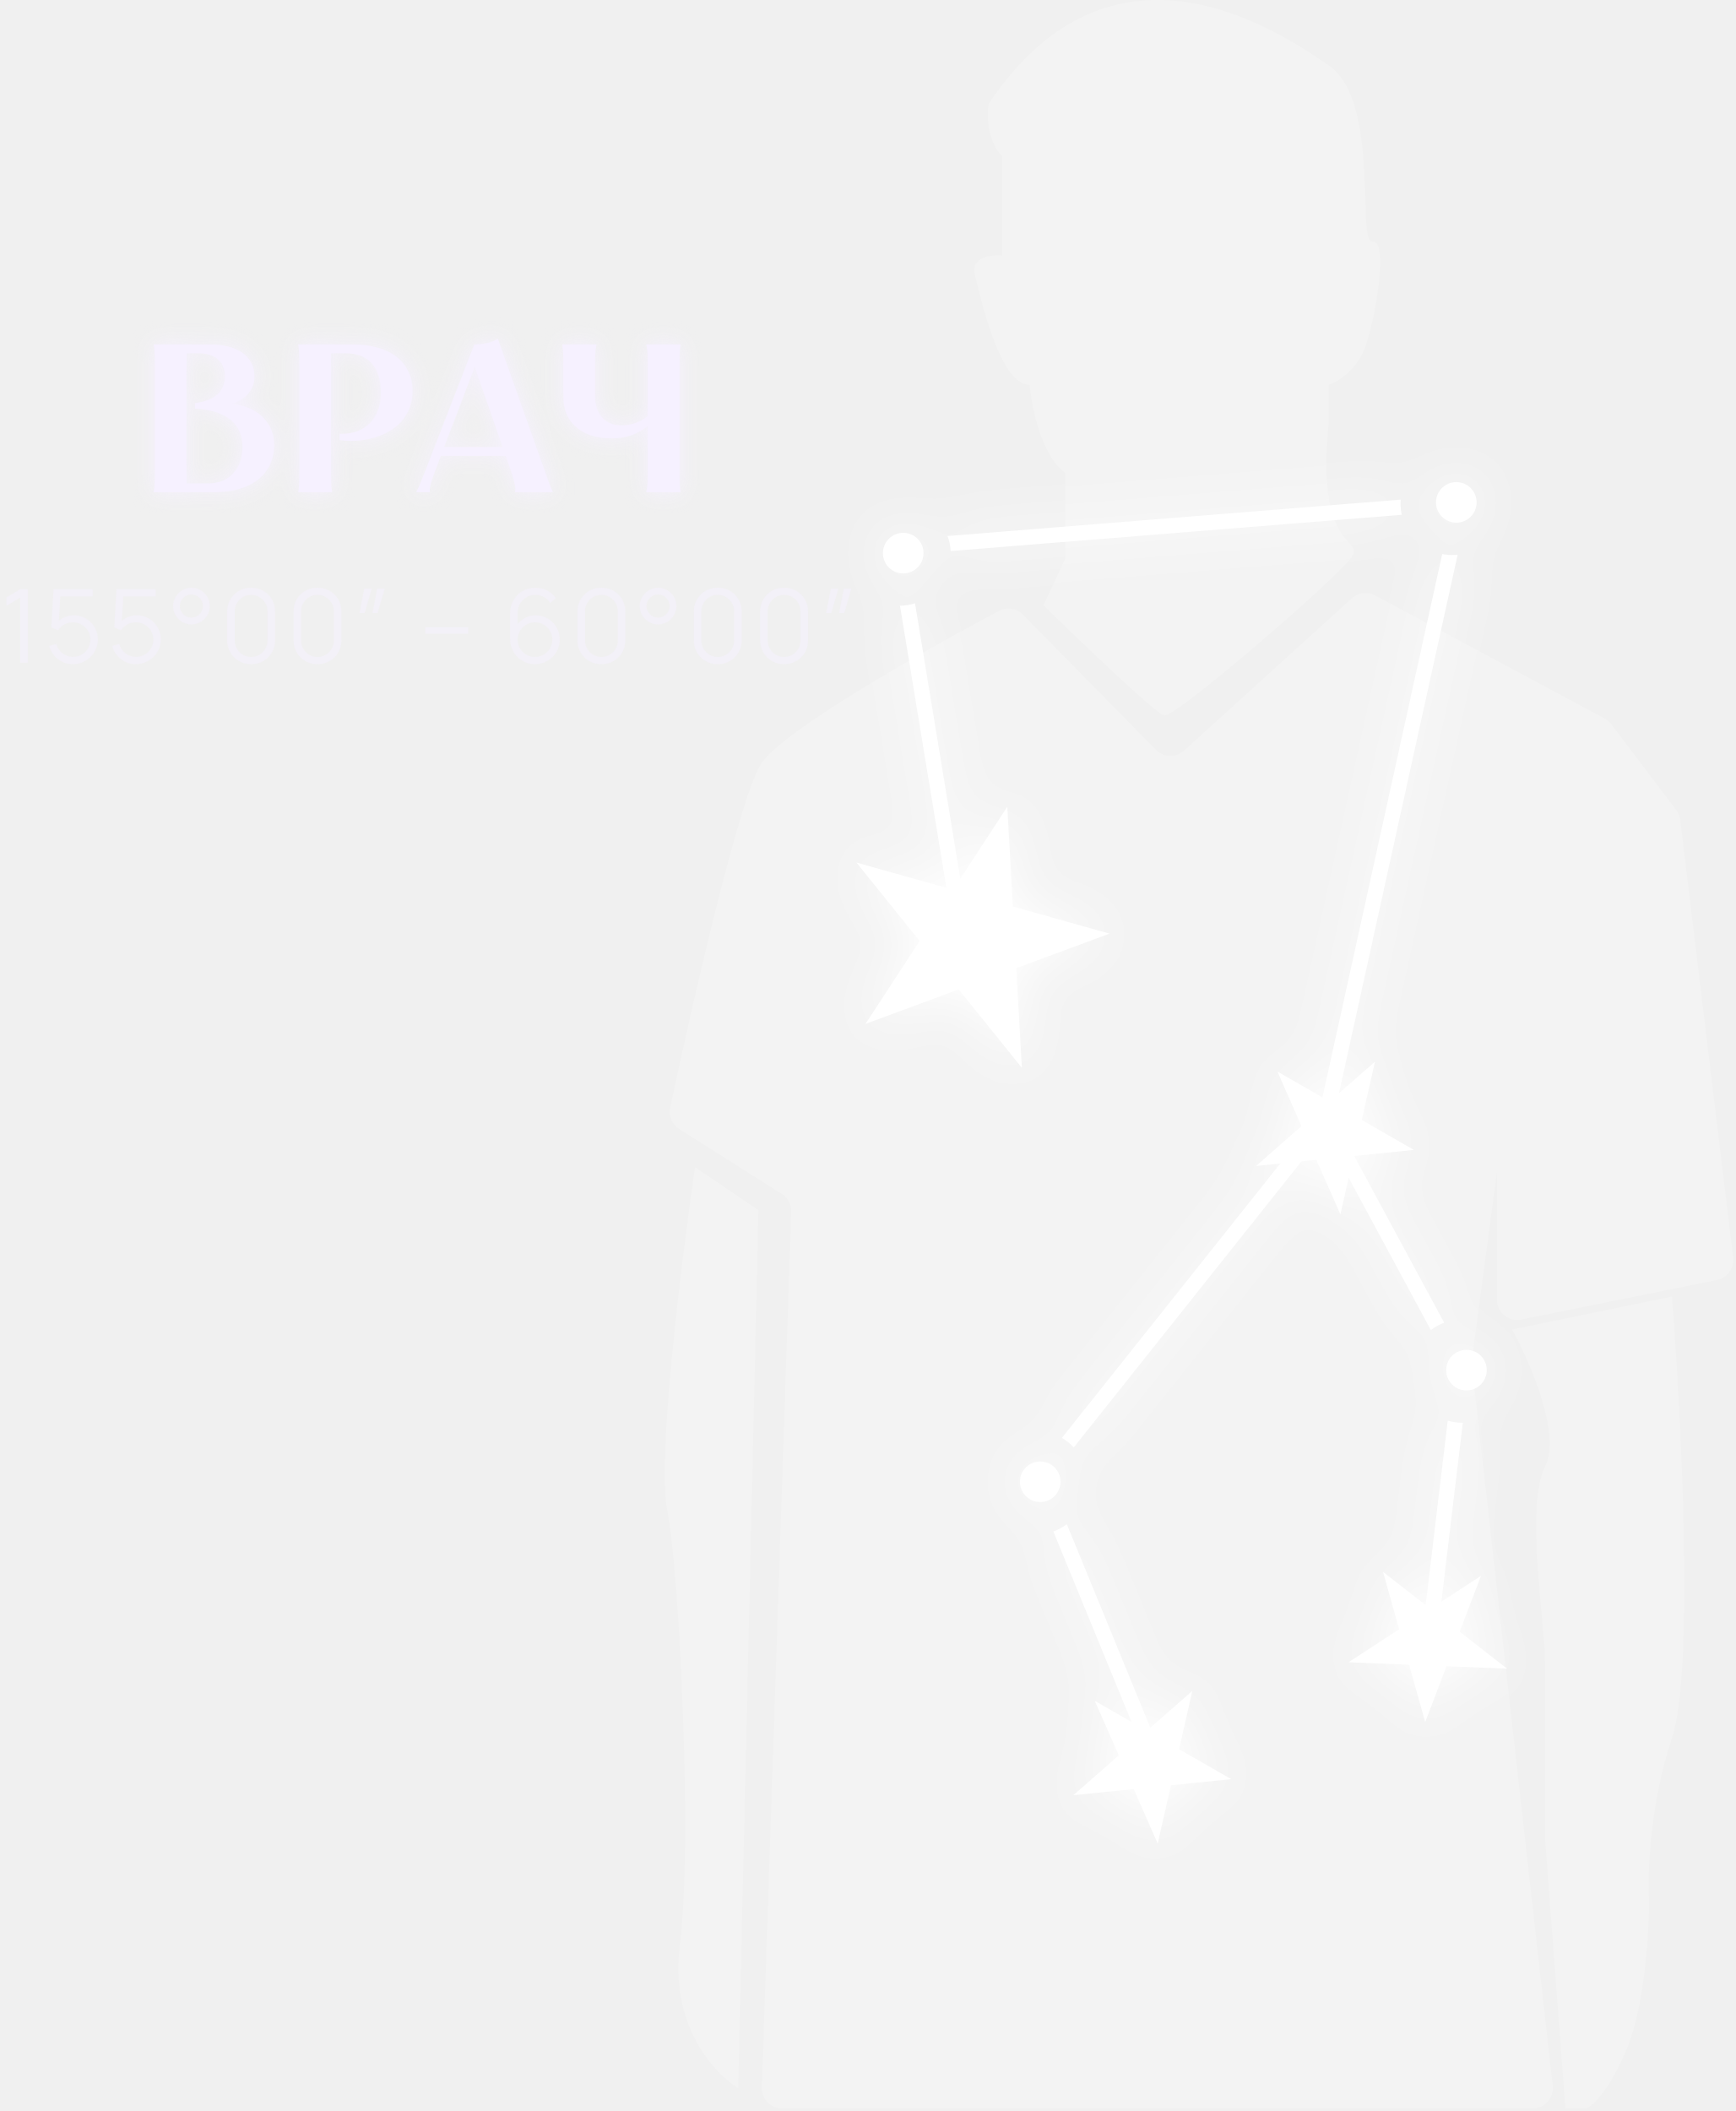
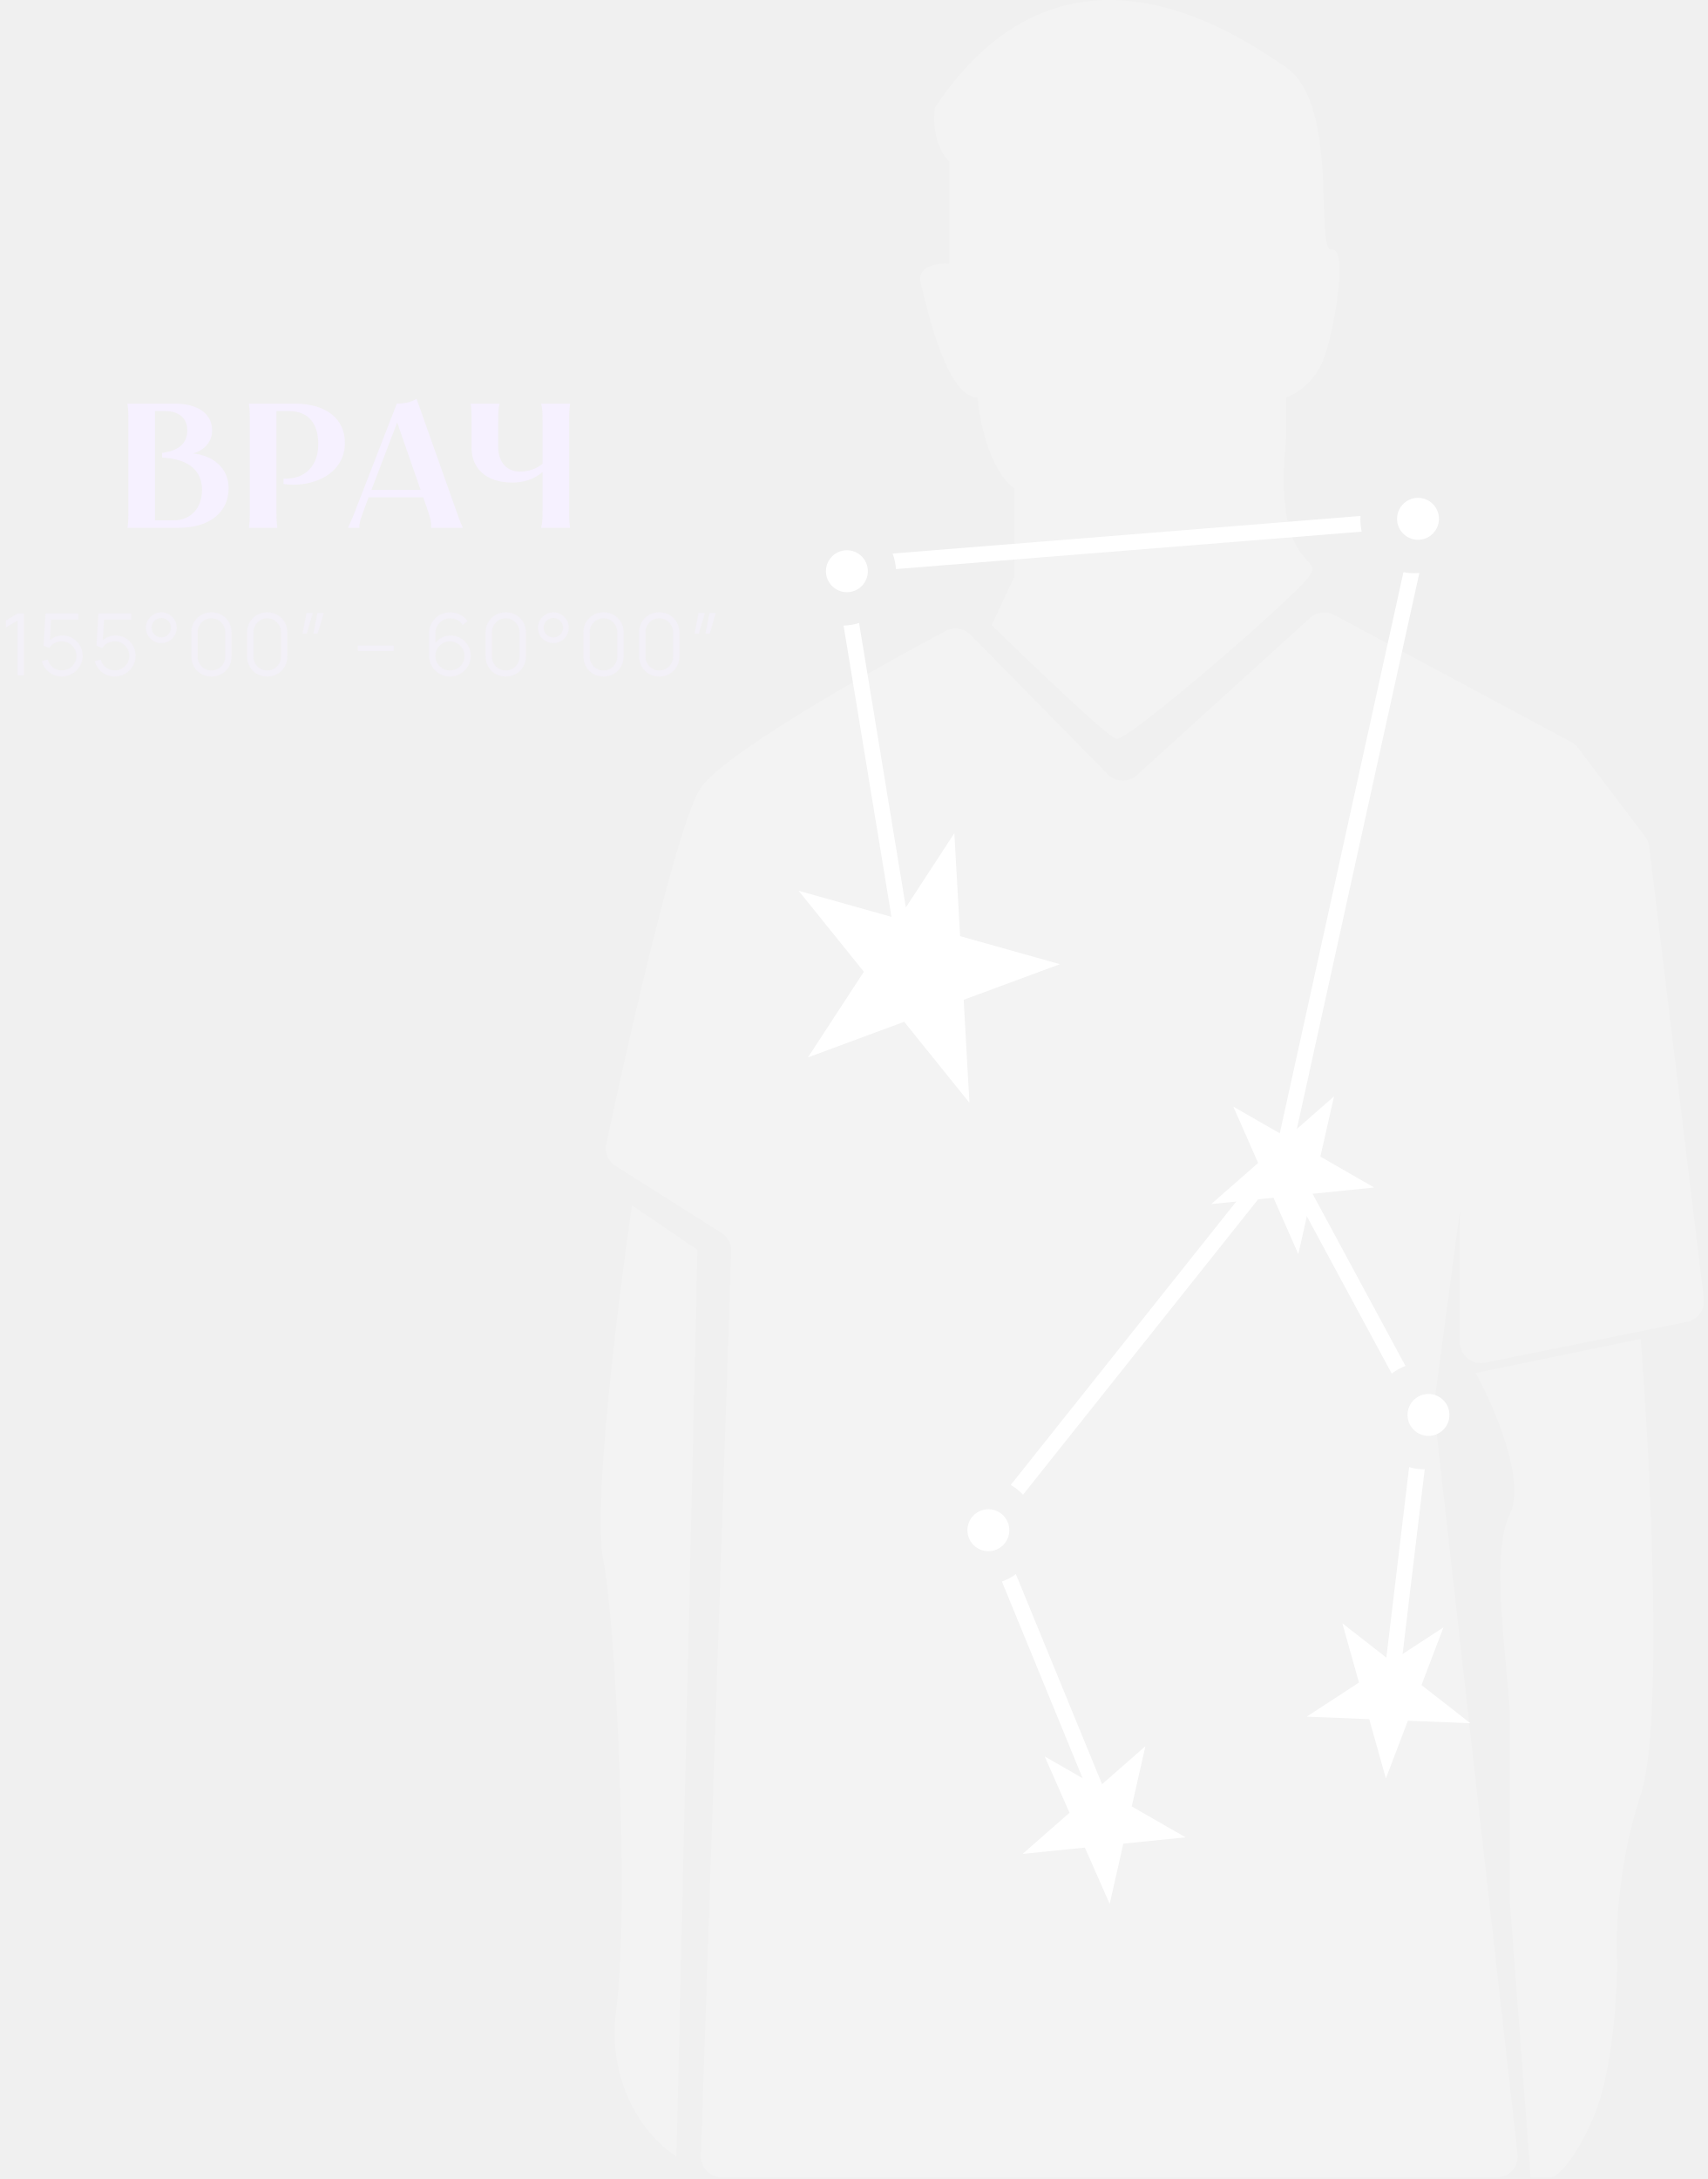
- <svg xmlns="http://www.w3.org/2000/svg" width="342" height="416" viewBox="0 0 342 416" fill="none">
+ <svg xmlns="http://www.w3.org/2000/svg" width="239" height="305" viewBox="0 0 239 305" fill="none">
  <g opacity="0.2">
-     <path d="M329.5 255.5L298 262C301.5 268.333 307.7 282.6 304.5 289C300.5 297 304.5 319.5 304.5 328V362.5L308.5 415.5H312.5C313.667 415.167 316.9 412.4 320.5 404C324.1 395.6 325 380.833 325 374.5C324.667 369.333 325.1 355.7 329.5 342.5C333.9 329.3 331.333 279 329.5 255.5Z" fill="white" />
-     <path d="M131.472 297.5C129.472 287.5 134.306 248.333 136.972 230L149.472 238.5L145.472 411.5C140.806 408.667 131.972 399.1 133.972 383.5C136.472 364 133.972 310 131.472 297.5Z" fill="white" />
-     <path d="M150 150.5C145.784 157.016 136.64 196.801 132.071 218.297C131.724 219.93 132.435 221.592 133.846 222.484L154.064 235.275C155.263 236.034 155.971 237.371 155.923 238.79L150.139 411.366C150.063 413.626 151.875 415.5 154.136 415.5H302.026C304.412 415.5 306.267 413.425 306.001 411.054L290.055 268.988C290.018 268.664 290.022 268.337 290.065 268.013L295 231V256.111C295 258.638 297.315 260.532 299.792 260.031L338.378 252.232C340.423 251.819 341.807 249.903 341.557 247.831L331.13 161.572C331.045 160.87 330.775 160.203 330.348 159.639L317.528 142.698C317.18 142.238 316.737 141.859 316.229 141.586L270.988 117.334C269.497 116.534 267.663 116.76 266.41 117.898L233.345 147.917C231.755 149.36 229.311 149.291 227.805 147.762L201.578 121.112C200.344 119.857 198.44 119.552 196.885 120.378C181.495 128.549 154.153 144.082 150 150.5Z" fill="white" />
-     <path d="M229.416 140.992C227.686 140.558 212.839 126.335 205.632 119.279L209.956 110.05V93.223C205.199 89.749 203.289 80.194 202.929 75.852C196.983 75.852 193.199 58.481 192.118 54.138C191.253 50.664 195.361 50.158 197.523 50.339V30.796C194.496 27.756 194.46 22.654 194.821 20.482C219.146 -15.888 251.579 5.826 261.85 12.883C272.12 19.939 267.255 48.167 270.498 47.624C273.742 47.081 271.039 63.366 268.877 68.795C267.147 73.137 263.471 75.309 261.85 75.852V83.451C259.147 109.507 269.417 105.708 266.174 110.05C262.931 114.393 231.578 141.535 229.416 140.992Z" fill="white" />
+     <path d="M229.695 187.415L206.589 192.183C209.157 196.829 213.705 207.293 211.357 211.988C208.423 217.856 211.357 234.36 211.357 240.595V265.902L214.291 304.778H217.225C218.081 304.534 220.453 302.505 223.094 296.343C225.734 290.181 226.394 279.35 226.394 274.704C226.15 270.914 226.468 260.914 229.695 251.231C232.923 241.549 231.04 204.653 229.695 187.415Z" fill="white" />
+     <path d="M84.438 218.223C82.971 210.888 86.516 182.158 88.472 168.71L97.641 174.945L94.707 301.845C91.284 299.766 84.805 292.749 86.272 281.306C88.106 267.002 86.272 227.392 84.438 218.223Z" fill="white" />
+     <path d="M98.028 110.395C94.936 115.175 88.228 144.358 84.877 160.126C84.622 161.324 85.144 162.543 86.179 163.197L101.009 172.58C101.889 173.136 102.408 174.117 102.373 175.158L98.13 301.746C98.074 303.404 99.403 304.779 101.062 304.779H209.542C211.292 304.779 212.653 303.256 212.458 301.517L200.761 197.309C200.735 197.071 200.737 196.831 200.769 196.594L204.389 169.444V187.863C204.389 189.717 206.087 191.106 207.904 190.739L236.207 185.018C237.708 184.715 238.723 183.309 238.539 181.79L230.891 118.517C230.828 118.002 230.631 117.513 230.317 117.099L220.914 104.672C220.658 104.335 220.333 104.057 219.96 103.857L186.776 86.067C185.681 85.481 184.336 85.646 183.417 86.481L159.163 108.501C157.998 109.559 156.204 109.509 155.1 108.387L135.862 88.838C134.956 87.918 133.56 87.695 132.42 88.3C121.131 94.294 101.074 105.688 98.028 110.395Z" fill="white" />
+     <path d="M156.282 103.421C155.013 103.102 144.122 92.67 138.835 87.493L142.007 80.724V68.381C138.518 65.832 137.117 58.824 136.853 55.639C132.491 55.639 129.715 42.897 128.922 39.712C128.288 37.163 131.301 36.792 132.887 36.924V22.59C130.667 20.36 130.641 16.617 130.905 15.024C148.748 -11.654 172.538 4.273 180.072 9.45C187.606 14.626 184.037 35.331 186.416 34.933C188.795 34.535 186.813 46.481 185.227 50.462C183.958 53.648 181.262 55.241 180.072 55.639V61.213C178.09 80.326 185.623 77.539 183.244 80.724C180.865 83.91 157.868 103.819 156.282 103.421Z" fill="white" />
  </g>
-   <g filter="url(#filter0_f_31_530)">
-     <path d="M201.384 210.431L188.934 194.98L170.565 201.774L181.239 185.431L168.788 169.98L187.835 175.331L198.509 158.988L199.607 178.638L218.654 183.988L200.286 190.782L201.384 210.431Z" fill="white" />
-     <path d="M278.637 226.604L266.758 227.812L264.155 239.305L259.417 228.558L247.538 229.765L256.489 221.916L251.751 211.169L262.02 217.065L270.971 209.215L268.367 220.708L278.637 226.604Z" fill="white" />
-     <path d="M242.637 350.604L230.758 351.812L228.155 363.305L223.417 352.558L211.538 353.765L220.489 345.916L215.751 335.169L226.02 341.065L234.971 333.215L232.367 344.708L242.637 350.604Z" fill="white" />
-     <path d="M296.998 328.832L285.067 328.351L280.868 339.361L277.694 328.053L265.764 327.572L275.733 321.065L272.559 309.757L281.893 317.043L291.862 310.535L287.663 321.546L296.998 328.832Z" fill="white" />
-     <circle cx="287" cy="99" r="4" fill="white" />
-     <circle cx="178" cy="109" r="4" fill="white" />
-     <circle cx="205" cy="292" r="4" fill="white" />
-     <path d="M229.146 346.431L226.371 347.569L207.586 301.792C208.548 301.452 209.443 300.971 210.247 300.375L229.146 346.431ZM285.308 279.959C286.221 280.228 287.187 280.375 288.188 280.375C288.218 280.375 288.249 280.372 288.28 280.372L283.354 321.542L281.864 321.364L280.375 321.186L285.308 279.959ZM284.219 109.183C284.856 109.307 285.514 109.375 286.188 109.375C286.55 109.375 286.909 109.354 287.262 109.317L262.811 220.271L284.606 260.648C283.657 261.005 282.775 261.5 281.984 262.107L260.984 223.203L211.618 285.223C210.933 284.492 210.142 283.862 209.269 283.358L259.836 219.829L284.219 109.183ZM191.867 189.04L190.387 189.283L188.907 189.526L177.364 119.37C178.396 119.353 179.389 119.182 180.324 118.88L191.867 189.04ZM276.028 98.456C276.011 98.698 276 98.942 276 99.188C276 99.964 276.089 100.72 276.254 101.447L187.355 108.589C187.295 107.553 187.081 106.56 186.734 105.63L276.028 98.456Z" fill="white" />
-     <circle cx="289" cy="270" r="4" fill="white" />
-   </g>
-   <path d="M201.384 210.431L188.934 194.98L170.565 201.774L181.239 185.431L168.788 169.98L187.835 175.331L198.509 158.988L199.607 178.638L218.654 183.988L200.286 190.782L201.384 210.431Z" fill="white" />
-   <path d="M278.637 226.604L266.758 227.812L264.155 239.305L259.417 228.558L247.538 229.765L256.489 221.916L251.751 211.169L262.02 217.065L270.971 209.215L268.367 220.708L278.637 226.604Z" fill="white" />
-   <path d="M242.637 350.604L230.758 351.812L228.155 363.305L223.417 352.558L211.538 353.765L220.489 345.916L215.751 335.169L226.02 341.065L234.971 333.215L232.367 344.708L242.637 350.604Z" fill="white" />
-   <path d="M296.998 328.832L285.067 328.351L280.868 339.361L277.694 328.053L265.764 327.572L275.733 321.065L272.559 309.757L281.893 317.043L291.862 310.535L287.663 321.546L296.998 328.832Z" fill="white" />
-   <circle cx="287" cy="99" r="4" fill="white" />
-   <circle cx="178" cy="109" r="4" fill="white" />
-   <circle cx="205" cy="292" r="4" fill="white" />
-   <path d="M229.146 346.431L226.371 347.569L207.586 301.792C208.548 301.452 209.443 300.971 210.247 300.375L229.146 346.431ZM285.308 279.959C286.221 280.228 287.187 280.375 288.188 280.375C288.218 280.375 288.249 280.372 288.28 280.372L283.354 321.542L281.864 321.364L280.375 321.186L285.308 279.959ZM284.219 109.183C284.856 109.307 285.514 109.375 286.188 109.375C286.55 109.375 286.909 109.354 287.262 109.317L262.811 220.271L284.606 260.648C283.657 261.005 282.775 261.5 281.984 262.107L260.984 223.203L211.618 285.223C210.933 284.492 210.142 283.862 209.269 283.358L259.836 219.829L284.219 109.183ZM191.867 189.04L190.387 189.283L188.907 189.526L177.364 119.37C178.396 119.353 179.389 119.182 180.324 118.88L191.867 189.04ZM276.028 98.456C276.011 98.698 276 98.942 276 99.188C276 99.964 276.089 100.72 276.254 101.447L187.355 108.589C187.295 107.553 187.081 106.56 186.734 105.63L276.028 98.456Z" fill="white" />
-   <circle cx="289" cy="270" r="4" fill="white" />
-   <g filter="url(#filter1_f_31_530)">
-     <path d="M41.421 67.877C46.788 67.877 50.157 70.207 50.157 74.201C50.157 76.697 48.452 78.778 45.664 79.568C50.407 80.026 54.027 83.021 54.027 87.681C54.027 93.422 49.492 97 42.294 97L30.312 97L30.312 96.834C30.479 95.752 30.52 95.253 30.52 92.632L30.52 72.246C30.52 69.625 30.479 69.125 30.312 68.044L30.312 67.877L41.421 67.877ZM36.761 95.253L41.13 95.253C45.165 95.253 47.786 92.382 47.786 88.097C47.786 83.479 44.541 81.066 39.382 80.608L38.425 80.525L38.425 79.443L38.925 79.36C42.17 78.819 44.333 77.321 44.333 74.076C44.333 71.33 42.378 69.625 39.216 69.625L36.761 69.625L36.761 95.253ZM69.567 67.877C76.765 67.877 81.299 71.33 81.299 77.072C81.299 83.562 75.392 86.89 69.193 86.89C68.444 86.89 67.653 86.807 66.904 86.724L66.904 85.476L67.445 85.476C71.897 85.476 75.059 82.522 75.059 77.404C75.059 72.412 72.646 69.625 68.194 69.625L65.24 69.625L65.24 92.632C65.24 95.253 65.282 95.752 65.448 96.834L65.448 97L58.792 97L58.792 96.834C58.958 95.752 59 95.253 59 92.632L59 72.246C59 69.625 58.958 69.125 58.792 68.044L58.792 67.877L69.567 67.877ZM93.482 67.877C94.98 67.877 97.018 67.586 98.1 66.712L107.294 92.632C108.501 96.085 108.792 96.584 108.917 96.834L108.917 97L101.511 97L101.511 96.834C101.511 96.584 101.844 96.085 100.638 92.632L99.681 89.844L86.867 89.844L85.827 92.632C84.495 96.085 84.704 96.584 84.704 96.834L84.704 97L82.082 97L82.082 96.834C82.207 96.584 82.54 96.085 83.871 92.632L93.482 67.877ZM87.532 88.097L99.057 88.097L93.565 72.287L87.532 88.097ZM110.814 67.877L117.554 67.877L117.554 68.044C117.305 69.125 117.263 69.625 117.263 72.246L117.263 77.987C117.263 81.398 119.094 83.811 122.38 83.811C124.253 83.811 126.083 83.271 127.664 81.981L127.664 72.246C127.664 69.625 127.622 69.125 127.373 68.044L127.373 67.877L134.113 67.877L134.113 68.044C133.946 69.125 133.905 69.625 133.905 72.246L133.905 92.632C133.905 95.253 133.946 95.752 134.113 96.834L134.113 97L127.373 97L127.373 96.834C127.623 95.752 127.664 95.253 127.664 92.632L127.664 83.936C125.501 85.725 123.088 86.391 120.591 86.391C114.143 86.391 111.023 82.771 111.023 78.32L111.023 72.246C111.023 69.625 110.981 69.125 110.814 68.044L110.814 67.877Z" fill="#F6F1FF" />
-   </g>
-   <path d="M41.421 67.877C46.788 67.877 50.157 70.207 50.157 74.201C50.157 76.698 48.452 78.778 45.664 79.568C50.407 80.026 54.027 83.021 54.027 87.681C54.027 93.422 49.492 97 42.294 97L30.312 97L30.312 96.834C30.479 95.752 30.52 95.253 30.52 92.632L30.52 72.246C30.52 69.625 30.479 69.126 30.312 68.044L30.312 67.877L41.421 67.877ZM36.761 95.253L41.13 95.253C45.165 95.253 47.786 92.382 47.786 88.097C47.786 83.479 44.541 81.066 39.382 80.608L38.425 80.525L38.425 79.443L38.925 79.36C42.17 78.819 44.333 77.322 44.333 74.076C44.333 71.331 42.378 69.625 39.216 69.625L36.761 69.625L36.761 95.253ZM69.567 67.877C76.765 67.877 81.299 71.331 81.299 77.072C81.299 83.562 75.392 86.891 69.193 86.891C68.444 86.891 67.653 86.807 66.904 86.724L66.904 85.476L67.445 85.476C71.897 85.476 75.059 82.522 75.059 77.405C75.059 72.412 72.646 69.625 68.194 69.625L65.24 69.625L65.24 92.632C65.24 95.253 65.282 95.752 65.448 96.834L65.448 97L58.792 97L58.792 96.834C58.958 95.752 59 95.253 59 92.632L59 72.246C59 69.625 58.958 69.126 58.792 68.044L58.792 67.877L69.567 67.877ZM93.482 67.877C94.98 67.877 97.018 67.586 98.1 66.713L107.294 92.632C108.501 96.085 108.792 96.584 108.917 96.834L108.917 97L101.511 97L101.511 96.834C101.511 96.584 101.844 96.085 100.638 92.632L99.681 89.844L86.867 89.844L85.827 92.632C84.495 96.085 84.704 96.584 84.704 96.834L84.704 97L82.082 97L82.082 96.834C82.207 96.584 82.54 96.085 83.871 92.632L93.482 67.877ZM87.532 88.097L99.057 88.097L93.565 72.287L87.532 88.097ZM110.814 67.877L117.554 67.877L117.554 68.044C117.305 69.126 117.263 69.625 117.263 72.246L117.263 77.987C117.263 81.399 119.094 83.812 122.38 83.812C124.253 83.812 126.083 83.271 127.664 81.981L127.664 72.246C127.664 69.625 127.622 69.126 127.373 68.044L127.373 67.877L134.113 67.877L134.113 68.044C133.946 69.126 133.905 69.625 133.905 72.246L133.905 92.632C133.905 95.253 133.946 95.752 134.113 96.834L134.113 97L127.373 97L127.373 96.834C127.623 95.752 127.664 95.253 127.664 92.632L127.664 83.937C125.501 85.725 123.088 86.391 120.591 86.391C114.143 86.391 111.023 82.772 111.023 78.32L111.023 72.246C111.023 69.625 110.981 69.126 110.814 68.044L110.814 67.877Z" fill="#F6F1FF" />
-   <path opacity="0.5" d="M3.979 130.589L3.979 117.761L1.255 119.4L1.255 117.741L3.979 116.113L5.477 116.113L5.477 130.589L3.979 130.589ZM14.367 130.89C12.115 130.89 10.265 129.392 9.692 127.281L11.11 126.899C11.502 128.467 12.919 129.443 14.407 129.443C16.337 129.443 17.815 127.884 17.815 126.035C17.815 124.125 16.236 122.637 14.407 122.637C13.04 122.637 12.044 123.3 11.451 124.205L10.104 123.642L10.546 116.113L18.277 116.113L18.277 117.53L11.894 117.53L11.602 122.345C12.396 121.652 13.442 121.25 14.537 121.25C17.201 121.25 19.293 123.361 19.293 126.035C19.293 128.689 17.051 130.89 14.367 130.89ZM26.775 130.89C24.523 130.89 22.673 129.392 22.1 127.281L23.518 126.899C23.91 128.467 25.327 129.443 26.815 129.443C28.745 129.443 30.223 127.884 30.223 126.035C30.223 124.125 28.645 122.637 26.815 122.637C25.448 122.637 24.453 123.3 23.859 124.205L22.512 123.642L22.955 116.113L30.685 116.113L30.685 117.53L24.302 117.53L24.01 122.345C24.804 121.652 25.85 121.25 26.946 121.25C29.61 121.25 31.701 123.361 31.701 126.035C31.701 128.689 29.459 130.89 26.775 130.89ZM37.725 123.049C35.735 123.049 34.106 121.441 34.106 119.43C34.106 117.46 35.795 115.811 37.725 115.811C39.716 115.811 41.344 117.419 41.344 119.43C41.344 121.441 39.716 123.049 37.725 123.049ZM37.725 121.712C38.962 121.712 40.007 120.666 40.007 119.43C40.007 118.193 38.962 117.148 37.725 117.148C36.489 117.148 35.443 118.193 35.443 119.43C35.443 120.666 36.489 121.712 37.725 121.712ZM49.491 130.89C46.807 130.89 44.766 128.849 44.766 126.165L44.766 120.536C44.766 117.852 46.807 115.811 49.491 115.811C52.175 115.811 54.216 117.852 54.216 120.536L54.216 126.165C54.216 128.849 52.175 130.89 49.491 130.89ZM49.491 129.463C51.27 129.463 52.718 128.015 52.718 126.236L52.718 120.465C52.718 118.676 51.27 117.228 49.491 117.228C47.712 117.228 46.264 118.676 46.264 120.465L46.264 126.236C46.264 128.015 47.712 129.463 49.491 129.463ZM62.567 130.89C59.883 130.89 57.842 128.849 57.842 126.165L57.842 120.536C57.842 117.852 59.883 115.811 62.567 115.811C65.251 115.811 67.292 117.852 67.292 120.536L67.292 126.165C67.292 128.849 65.251 130.89 62.567 130.89ZM62.567 129.463C64.346 129.463 65.794 128.015 65.794 126.236L65.794 120.465C65.794 118.676 64.346 117.228 62.567 117.228C60.787 117.228 59.34 118.676 59.34 120.465L59.34 126.236C59.34 128.015 60.787 129.463 62.567 129.463ZM71.782 115.982L73.27 115.982L71.863 120.807L70.847 120.807L71.782 115.982ZM74.336 115.982L75.823 115.982L74.416 120.807L73.401 120.807L74.336 115.982ZM83.831 124.889L83.831 123.622L92.275 123.622L92.275 124.889L83.831 124.889ZM105.419 130.89C102.695 130.89 100.523 128.719 100.523 125.894L100.523 120.878C100.523 117.972 102.665 115.821 105.53 115.821C107.178 115.821 108.656 116.585 109.561 117.882L108.425 118.817C107.812 117.862 106.726 117.228 105.53 117.228C103.489 117.228 102.021 118.877 102.021 120.747L102.021 122.969C102.876 121.923 104.142 121.26 105.56 121.26C108.244 121.26 110.325 123.371 110.325 126.055C110.325 128.729 108.103 130.89 105.419 130.89ZM105.419 129.453C107.309 129.453 108.837 127.945 108.837 126.055C108.837 124.165 107.319 122.637 105.429 122.637C103.539 122.637 102.021 124.165 102.021 126.055C102.021 127.925 103.529 129.453 105.419 129.453ZM118.52 130.89C115.836 130.89 113.795 128.849 113.795 126.165L113.795 120.536C113.795 117.852 115.836 115.811 118.52 115.811C121.204 115.811 123.245 117.852 123.245 120.536L123.245 126.165C123.245 128.849 121.204 130.89 118.52 130.89ZM118.52 129.463C120.3 129.463 121.747 128.015 121.747 126.236L121.747 120.465C121.747 118.676 120.3 117.228 118.52 117.228C116.741 117.228 115.293 118.676 115.293 120.465L115.293 126.236C115.293 128.015 116.741 129.463 118.52 129.463ZM129.686 123.049C127.695 123.049 126.067 121.441 126.067 119.43C126.067 117.46 127.756 115.811 129.686 115.811C131.676 115.811 133.305 117.419 133.305 119.43C133.305 121.441 131.676 123.049 129.686 123.049ZM129.686 121.712C130.922 121.712 131.968 120.666 131.968 119.43C131.968 118.193 130.922 117.148 129.686 117.148C128.449 117.148 127.404 118.193 127.404 119.43C127.404 120.666 128.449 121.712 129.686 121.712ZM141.452 130.89C138.768 130.89 136.727 128.849 136.727 126.165L136.727 120.536C136.727 117.852 138.768 115.811 141.452 115.811C144.136 115.811 146.176 117.852 146.176 120.536L146.176 126.165C146.176 128.849 144.136 130.89 141.452 130.89ZM141.452 129.463C143.231 129.463 144.679 128.015 144.679 126.236L144.679 120.465C144.679 118.676 143.231 117.228 141.452 117.228C139.672 117.228 138.225 118.676 138.225 120.465L138.225 126.236C138.225 128.015 139.672 129.463 141.452 129.463ZM154.527 130.89C151.843 130.89 149.803 128.849 149.803 126.165L149.803 120.536C149.803 117.852 151.843 115.811 154.527 115.811C157.212 115.811 159.252 117.852 159.252 120.536L159.252 126.165C159.252 128.849 157.212 130.89 154.527 130.89ZM154.527 129.463C156.307 129.463 157.754 128.015 157.754 126.236L157.754 120.465C157.754 118.676 156.307 117.228 154.527 117.228C152.748 117.228 151.3 118.676 151.3 120.465L151.3 126.236C151.3 128.015 152.748 129.463 154.527 129.463ZM163.743 115.982L165.231 115.982L163.823 120.807L162.808 120.807L163.743 115.982ZM166.296 115.982L167.784 115.982L166.377 120.807L165.361 120.807L166.296 115.982Z" fill="#F6F1FF" />
-   <defs>
-     <filter id="filter0_f_31_530" x="158.788" y="85" width="148.21" height="288.304" filterUnits="userSpaceOnUse" color-interpolation-filters="sRGB">
-       <feFlood flood-opacity="0" result="BackgroundImageFix" />
-       <feBlend mode="normal" in="SourceGraphic" in2="BackgroundImageFix" result="shape" />
-       <feGaussianBlur stdDeviation="5" result="effect1_foregroundBlur_31_530" />
-     </filter>
-     <filter id="filter1_f_31_530" x="26.312" y="62.712" width="111.8" height="38.288" filterUnits="userSpaceOnUse" color-interpolation-filters="sRGB">
-       <feFlood flood-opacity="0" result="BackgroundImageFix" />
-       <feBlend mode="normal" in="SourceGraphic" in2="BackgroundImageFix" result="shape" />
-       <feGaussianBlur stdDeviation="2" result="effect1_foregroundBlur_31_530" />
-     </filter>
-   </defs>
+   <path d="M135.719 154.356L126.587 143.022L113.113 148.005L120.942 136.018L111.809 124.684L125.781 128.609L133.61 116.621L134.416 131.035L148.388 134.959L134.914 139.943L135.719 154.356Z" fill="white" />
+   <path d="M192.386 166.22L183.673 167.105L181.763 175.535L178.288 167.652L169.574 168.538L176.14 162.78L172.664 154.897L180.197 159.222L186.763 153.464L184.853 161.895L192.386 166.22Z" fill="white" />
+   <path d="M165.979 257.176L157.266 258.061L155.356 266.492L151.881 258.609L143.168 259.494L149.733 253.737L146.258 245.853L153.791 250.178L160.356 244.421L158.446 252.851L165.979 257.176Z" fill="white" />
+   <path d="M205.854 241.206L197.103 240.853L194.023 248.929L191.694 240.635L182.943 240.282L190.256 235.508L187.927 227.214L194.775 232.558L202.087 227.785L199.007 235.861L205.854 241.206Z" fill="white" />
+   <circle cx="198.521" cy="72.619" r="2.934" fill="white" />
+   <circle cx="118.567" cy="79.954" r="2.934" fill="white" />
+   <circle cx="138.372" cy="214.189" r="2.934" fill="white" />
+   <path d="M156.084 254.115L155.065 254.532L154.048 254.95L140.267 221.37C140.973 221.121 141.629 220.77 142.219 220.332L156.084 254.115ZM197.278 205.356C197.948 205.553 198.657 205.661 199.391 205.661C199.414 205.661 199.436 205.66 199.459 205.659L195.845 235.859L194.753 235.728L193.661 235.598L197.278 205.356ZM196.48 80.088C196.948 80.18 197.43 80.229 197.925 80.229C198.19 80.229 198.453 80.214 198.712 80.187L180.776 161.573L196.763 191.192C196.067 191.453 195.421 191.816 194.842 192.262L179.437 163.725L143.225 209.217C142.723 208.681 142.143 208.219 141.503 207.85L178.594 161.25L196.48 80.088ZM128.738 138.665L127.652 138.844L126.567 139.023L118.1 87.561C118.857 87.548 119.585 87.423 120.27 87.201L128.738 138.665ZM190.472 72.221C190.46 72.398 190.452 72.576 190.452 72.756C190.452 73.326 190.518 73.88 190.638 74.413L125.428 79.653C125.384 78.893 125.228 78.165 124.973 77.483L190.472 72.221Z" fill="white" />
+   <circle cx="199.987" cy="198.051" r="2.934" fill="white" />
+   <path d="M24.483 56.499C27.686 56.499 29.698 57.889 29.698 60.273C29.698 61.763 28.68 63.004 27.016 63.476C29.847 63.749 32.007 65.537 32.007 68.318C32.007 71.745 29.3 73.88 25.005 73.88L17.854 73.88L17.854 73.781C17.953 73.135 17.978 72.837 17.978 71.273L17.978 59.106C17.978 57.542 17.953 57.244 17.854 56.598L17.854 56.499L24.483 56.499ZM21.702 72.837L24.309 72.837C26.718 72.837 28.282 71.124 28.282 68.566C28.282 65.81 26.346 64.37 23.267 64.097L22.696 64.047L22.696 63.402L22.994 63.352C24.93 63.029 26.221 62.135 26.221 60.199C26.221 58.56 25.054 57.542 23.167 57.542L21.702 57.542L21.702 72.837ZM41.282 56.499C45.577 56.499 48.284 58.56 48.284 61.986C48.284 65.86 44.758 67.846 41.058 67.846C40.611 67.846 40.139 67.796 39.693 67.747L39.693 67.002L40.015 67.002C42.672 67.002 44.559 65.239 44.559 62.185C44.559 59.205 43.119 57.542 40.462 57.542L38.699 57.542L38.699 71.273C38.699 72.837 38.724 73.135 38.823 73.781L38.823 73.88L34.851 73.88L34.851 73.781C34.95 73.135 34.975 72.837 34.975 71.273L34.975 59.106C34.975 57.542 34.95 57.244 34.851 56.598L34.851 56.499L41.282 56.499ZM55.554 56.499C56.448 56.499 57.665 56.325 58.31 55.804L63.798 71.273C64.518 73.334 64.692 73.632 64.766 73.781L64.766 73.88L60.347 73.88L60.347 73.781C60.347 73.632 60.545 73.334 59.825 71.273L59.254 69.609L51.606 69.609L50.986 71.273C50.191 73.334 50.315 73.632 50.315 73.781L50.315 73.88L48.751 73.88L48.751 73.781C48.825 73.632 49.024 73.334 49.819 71.273L55.554 56.499ZM52.004 68.566L58.882 68.566L55.604 59.131L52.004 68.566ZM65.899 56.499L69.921 56.499L69.921 56.598C69.772 57.244 69.747 57.542 69.747 59.106L69.747 62.533C69.747 64.569 70.84 66.009 72.802 66.009C73.919 66.009 75.011 65.686 75.955 64.916L75.955 59.106C75.955 57.542 75.93 57.244 75.781 56.598L75.781 56.499L79.804 56.499L79.804 56.598C79.704 57.244 79.679 57.542 79.679 59.106L79.679 71.273C79.679 72.837 79.704 73.135 79.804 73.781L79.804 73.88L75.781 73.88L75.781 73.781C75.93 73.135 75.955 72.837 75.955 71.273L75.955 66.083C74.664 67.151 73.224 67.548 71.734 67.548C67.885 67.548 66.023 65.388 66.023 62.731L66.023 59.106C66.023 57.542 65.998 57.244 65.899 56.598L65.899 56.499Z" fill="#F6F1FF" />
+   <path opacity="0.5" d="M2.441 94.52L2.441 86.865L0.815 87.843L0.815 86.853L2.441 85.88L3.335 85.88L3.335 94.52L2.441 94.52ZM8.641 94.701C7.297 94.701 6.193 93.806 5.851 92.546L6.697 92.319C6.931 93.254 7.777 93.837 8.665 93.837C9.817 93.837 10.699 92.906 10.699 91.802C10.699 90.662 9.757 89.775 8.665 89.775C7.849 89.775 7.255 90.171 6.901 90.71L6.097 90.374L6.361 85.88L10.975 85.88L10.975 86.727L7.165 86.727L6.991 89.6C7.465 89.186 8.089 88.947 8.743 88.947C10.333 88.947 11.581 90.207 11.581 91.802C11.581 93.386 10.243 94.701 8.641 94.701ZM16.047 94.701C14.703 94.701 13.599 93.806 13.257 92.546L14.103 92.319C14.337 93.254 15.183 93.837 16.071 93.837C17.223 93.837 18.105 92.906 18.105 91.802C18.105 90.662 17.163 89.775 16.071 89.775C15.255 89.775 14.661 90.171 14.307 90.71L13.503 90.374L13.767 85.88L18.381 85.88L18.381 86.727L14.571 86.727L14.397 89.6C14.871 89.186 15.495 88.947 16.149 88.947C17.739 88.947 18.987 90.207 18.987 91.802C18.987 93.386 17.649 94.701 16.047 94.701ZM22.583 90.02C21.395 90.02 20.423 89.061 20.423 87.861C20.423 86.684 21.431 85.701 22.583 85.701C23.771 85.701 24.743 86.66 24.743 87.861C24.743 89.061 23.771 90.02 22.583 90.02ZM22.583 89.222C23.321 89.222 23.945 88.599 23.945 87.861C23.945 87.123 23.321 86.499 22.583 86.499C21.845 86.499 21.221 87.123 21.221 87.861C21.221 88.599 21.845 89.222 22.583 89.222ZM29.605 94.701C28.003 94.701 26.785 93.483 26.785 91.88L26.785 88.52C26.785 86.918 28.003 85.701 29.605 85.701C31.207 85.701 32.425 86.918 32.425 88.52L32.425 91.88C32.425 93.483 31.207 94.701 29.605 94.701ZM29.605 93.849C30.667 93.849 31.531 92.984 31.531 91.922L31.531 88.478C31.531 87.41 30.667 86.546 29.605 86.546C28.543 86.546 27.679 87.41 27.679 88.478L27.679 91.922C27.679 92.984 28.543 93.849 29.605 93.849ZM37.409 94.701C35.807 94.701 34.589 93.483 34.589 91.88L34.589 88.52C34.589 86.918 35.807 85.701 37.409 85.701C39.011 85.701 40.229 86.918 40.229 88.52L40.229 91.88C40.229 93.483 39.011 94.701 37.409 94.701ZM37.409 93.849C38.471 93.849 39.335 92.984 39.335 91.922L39.335 88.478C39.335 87.41 38.471 86.546 37.409 86.546C36.347 86.546 35.483 87.41 35.483 88.478L35.483 91.922C35.483 92.984 36.347 93.849 37.409 93.849ZM42.909 85.802L43.797 85.802L42.957 88.683L42.351 88.683L42.909 85.802ZM44.433 85.802L45.321 85.802L44.481 88.683L43.875 88.683L44.433 85.802ZM50.101 91.118L50.101 90.362L55.141 90.362L55.141 91.118L50.101 91.118ZM62.985 94.701C61.359 94.701 60.063 93.404 60.063 91.719L60.063 88.725C60.063 86.99 61.341 85.707 63.051 85.707C64.035 85.707 64.917 86.162 65.457 86.936L64.779 87.495C64.413 86.924 63.765 86.546 63.051 86.546C61.833 86.546 60.957 87.531 60.957 88.647L60.957 89.972C61.467 89.349 62.223 88.953 63.069 88.953C64.671 88.953 65.913 90.213 65.913 91.814C65.913 93.41 64.587 94.701 62.985 94.701ZM62.985 93.843C64.113 93.843 65.025 92.942 65.025 91.814C65.025 90.686 64.119 89.775 62.991 89.775C61.863 89.775 60.957 90.686 60.957 91.814C60.957 92.93 61.857 93.843 62.985 93.843ZM70.805 94.701C69.203 94.701 67.985 93.483 67.985 91.88L67.985 88.52C67.985 86.918 69.203 85.701 70.805 85.701C72.407 85.701 73.625 86.918 73.625 88.52L73.625 91.88C73.625 93.483 72.407 94.701 70.805 94.701ZM70.805 93.849C71.867 93.849 72.731 92.984 72.731 91.922L72.731 88.478C72.731 87.41 71.867 86.546 70.805 86.546C69.743 86.546 68.879 87.41 68.879 88.478L68.879 91.922C68.879 92.984 69.743 93.849 70.805 93.849ZM77.469 90.02C76.281 90.02 75.309 89.061 75.309 87.861C75.309 86.684 76.317 85.701 77.469 85.701C78.657 85.701 79.629 86.66 79.629 87.861C79.629 89.061 78.657 90.02 77.469 90.02ZM77.469 89.222C78.207 89.222 78.831 88.599 78.831 87.861C78.831 87.123 78.207 86.499 77.469 86.499C76.731 86.499 76.107 87.123 76.107 87.861C76.107 88.599 76.731 89.222 77.469 89.222ZM84.491 94.701C82.889 94.701 81.671 93.483 81.671 91.88L81.671 88.52C81.671 86.918 82.889 85.701 84.491 85.701C86.093 85.701 87.311 86.918 87.311 88.52L87.311 91.88C87.311 93.483 86.093 94.701 84.491 94.701ZM84.491 93.849C85.553 93.849 86.417 92.984 86.417 91.922L86.417 88.478C86.417 87.41 85.553 86.546 84.491 86.546C83.429 86.546 82.565 87.41 82.565 88.478L82.565 91.922C82.565 92.984 83.429 93.849 84.491 93.849ZM92.296 94.701C90.694 94.701 89.476 93.483 89.476 91.88L89.476 88.52C89.476 86.918 90.694 85.701 92.296 85.701C93.898 85.701 95.116 86.918 95.116 88.52L95.116 91.88C95.116 93.483 93.898 94.701 92.296 94.701ZM92.296 93.849C93.358 93.849 94.222 92.984 94.222 91.922L94.222 88.478C94.222 87.41 93.358 86.546 92.296 86.546C91.234 86.546 90.37 87.41 90.37 88.478L90.37 91.922C90.37 92.984 91.234 93.849 92.296 93.849ZM97.796 85.802L98.684 85.802L97.844 88.683L97.238 88.683L97.796 85.802ZM99.32 85.802L100.208 85.802L99.368 88.683L98.762 88.683L99.32 85.802Z" fill="#F6F1FF" />
</svg>
